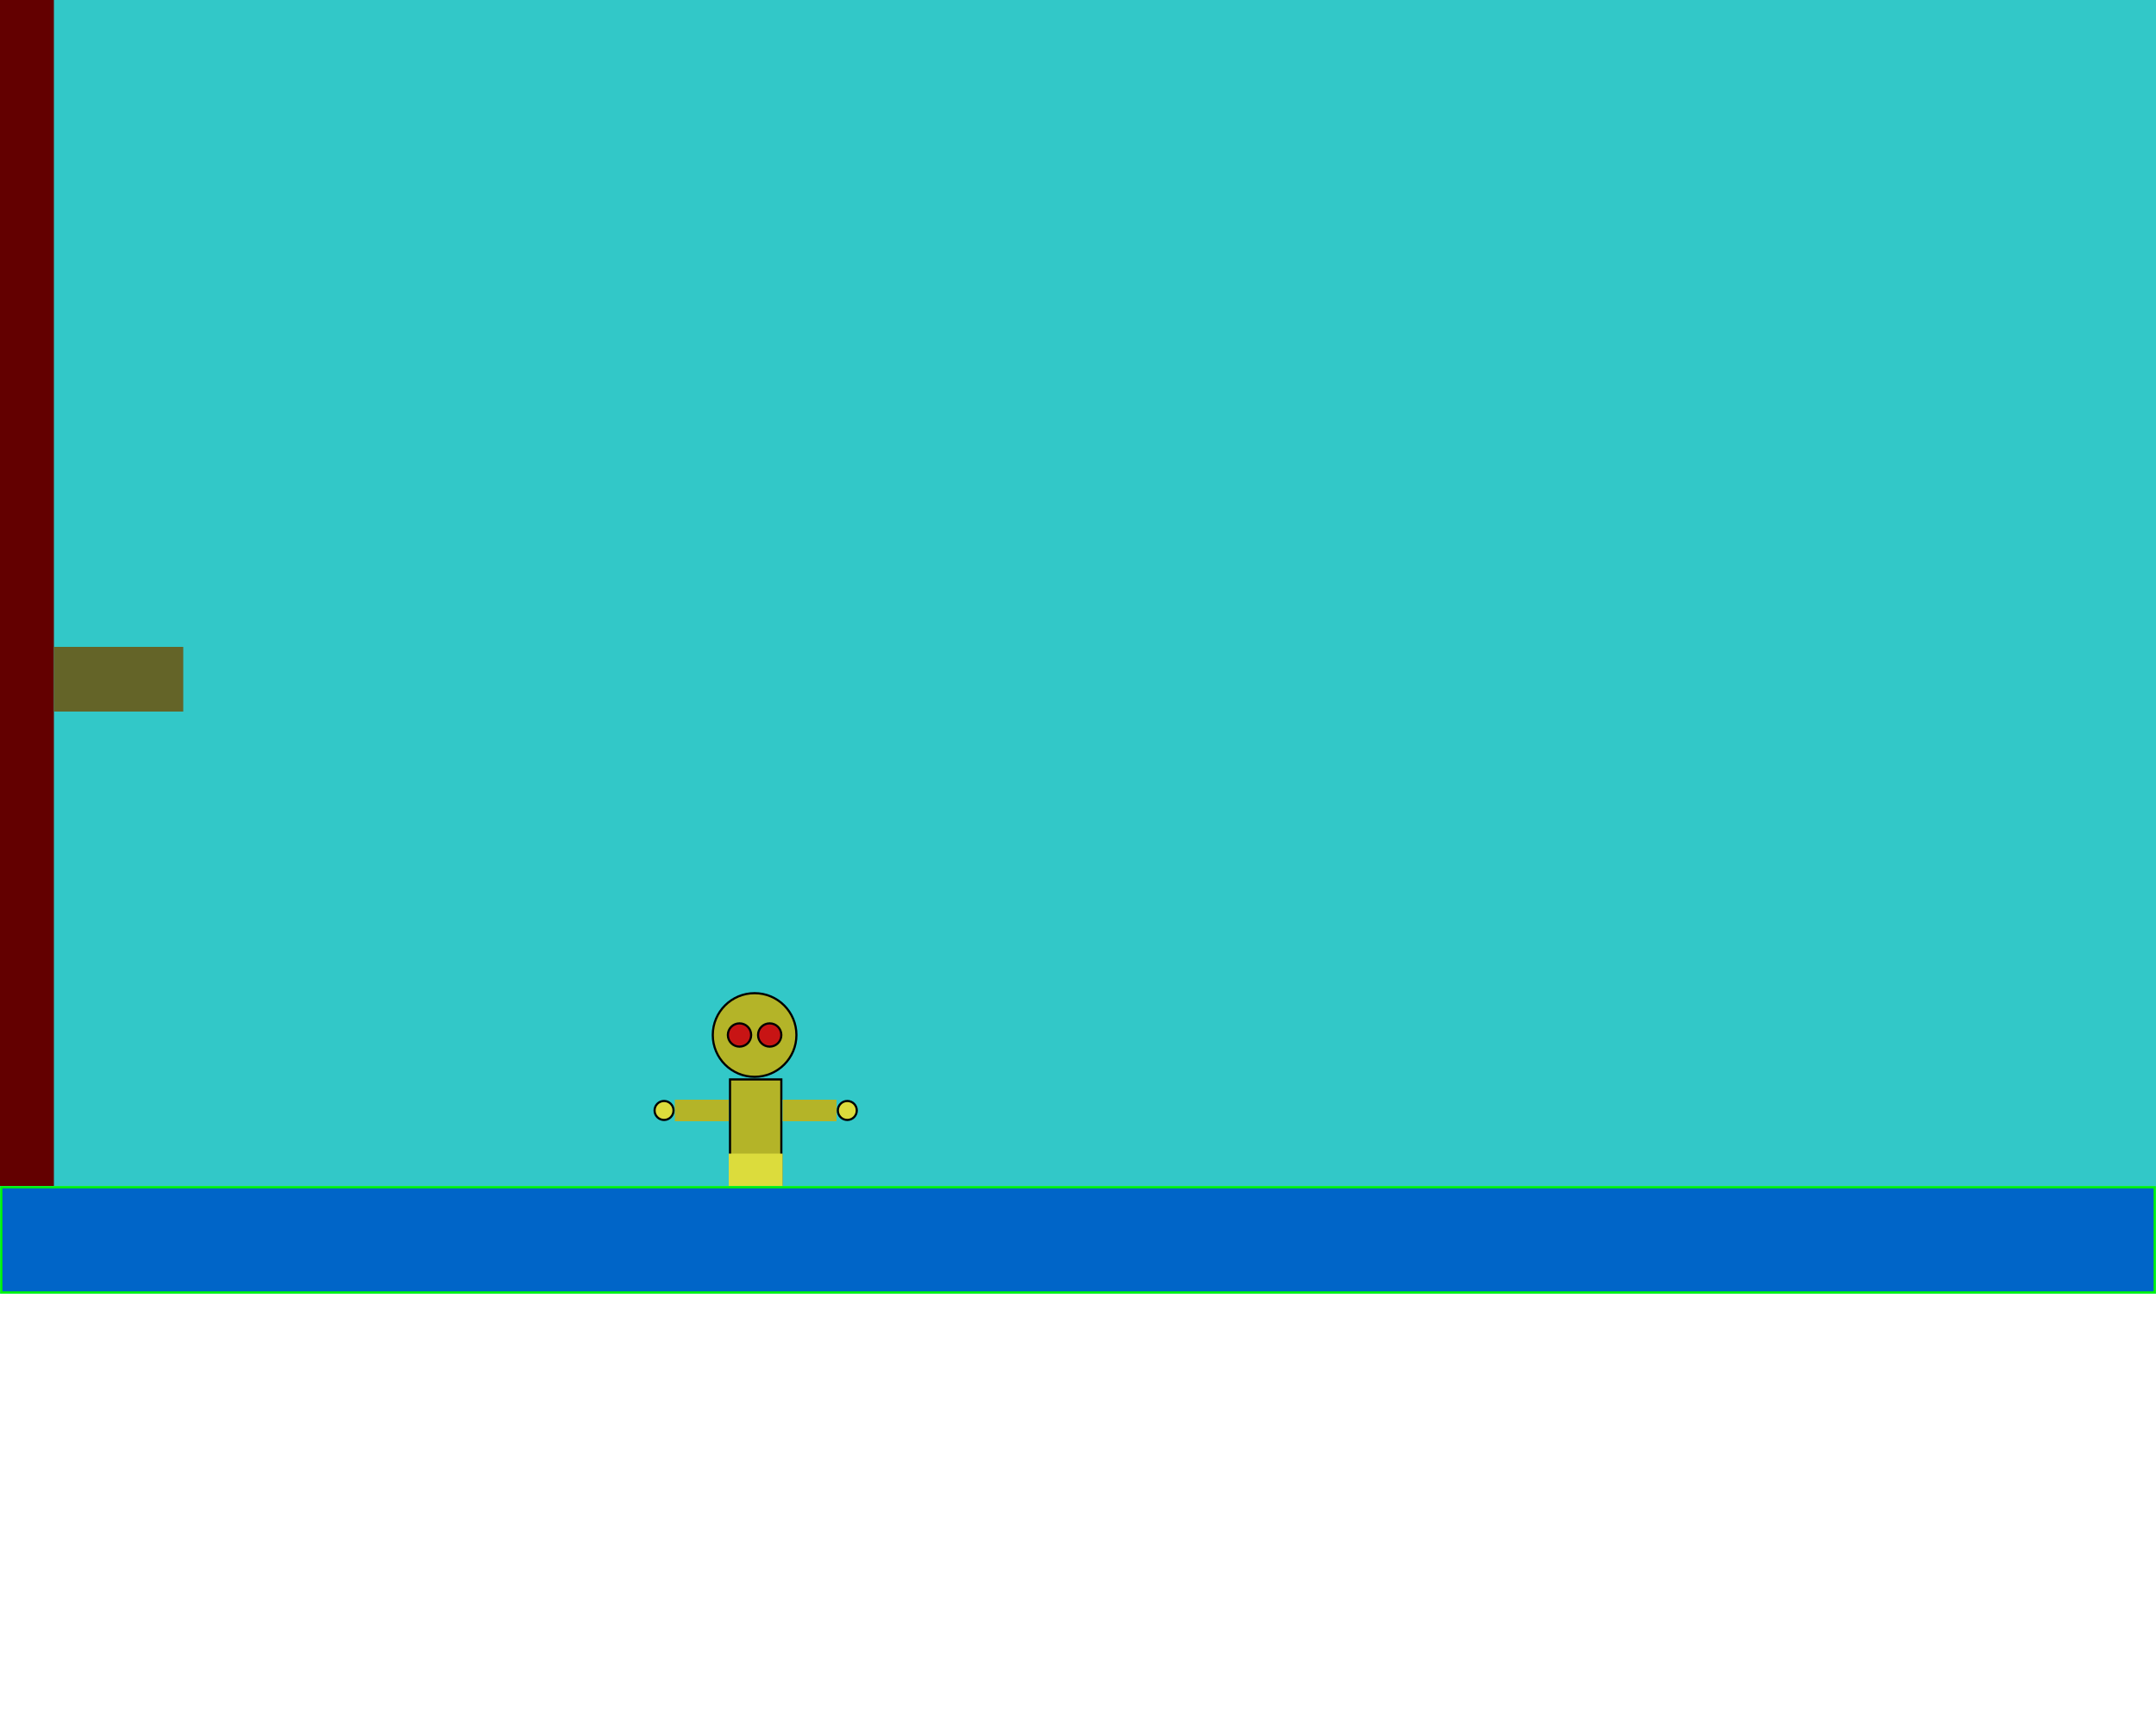
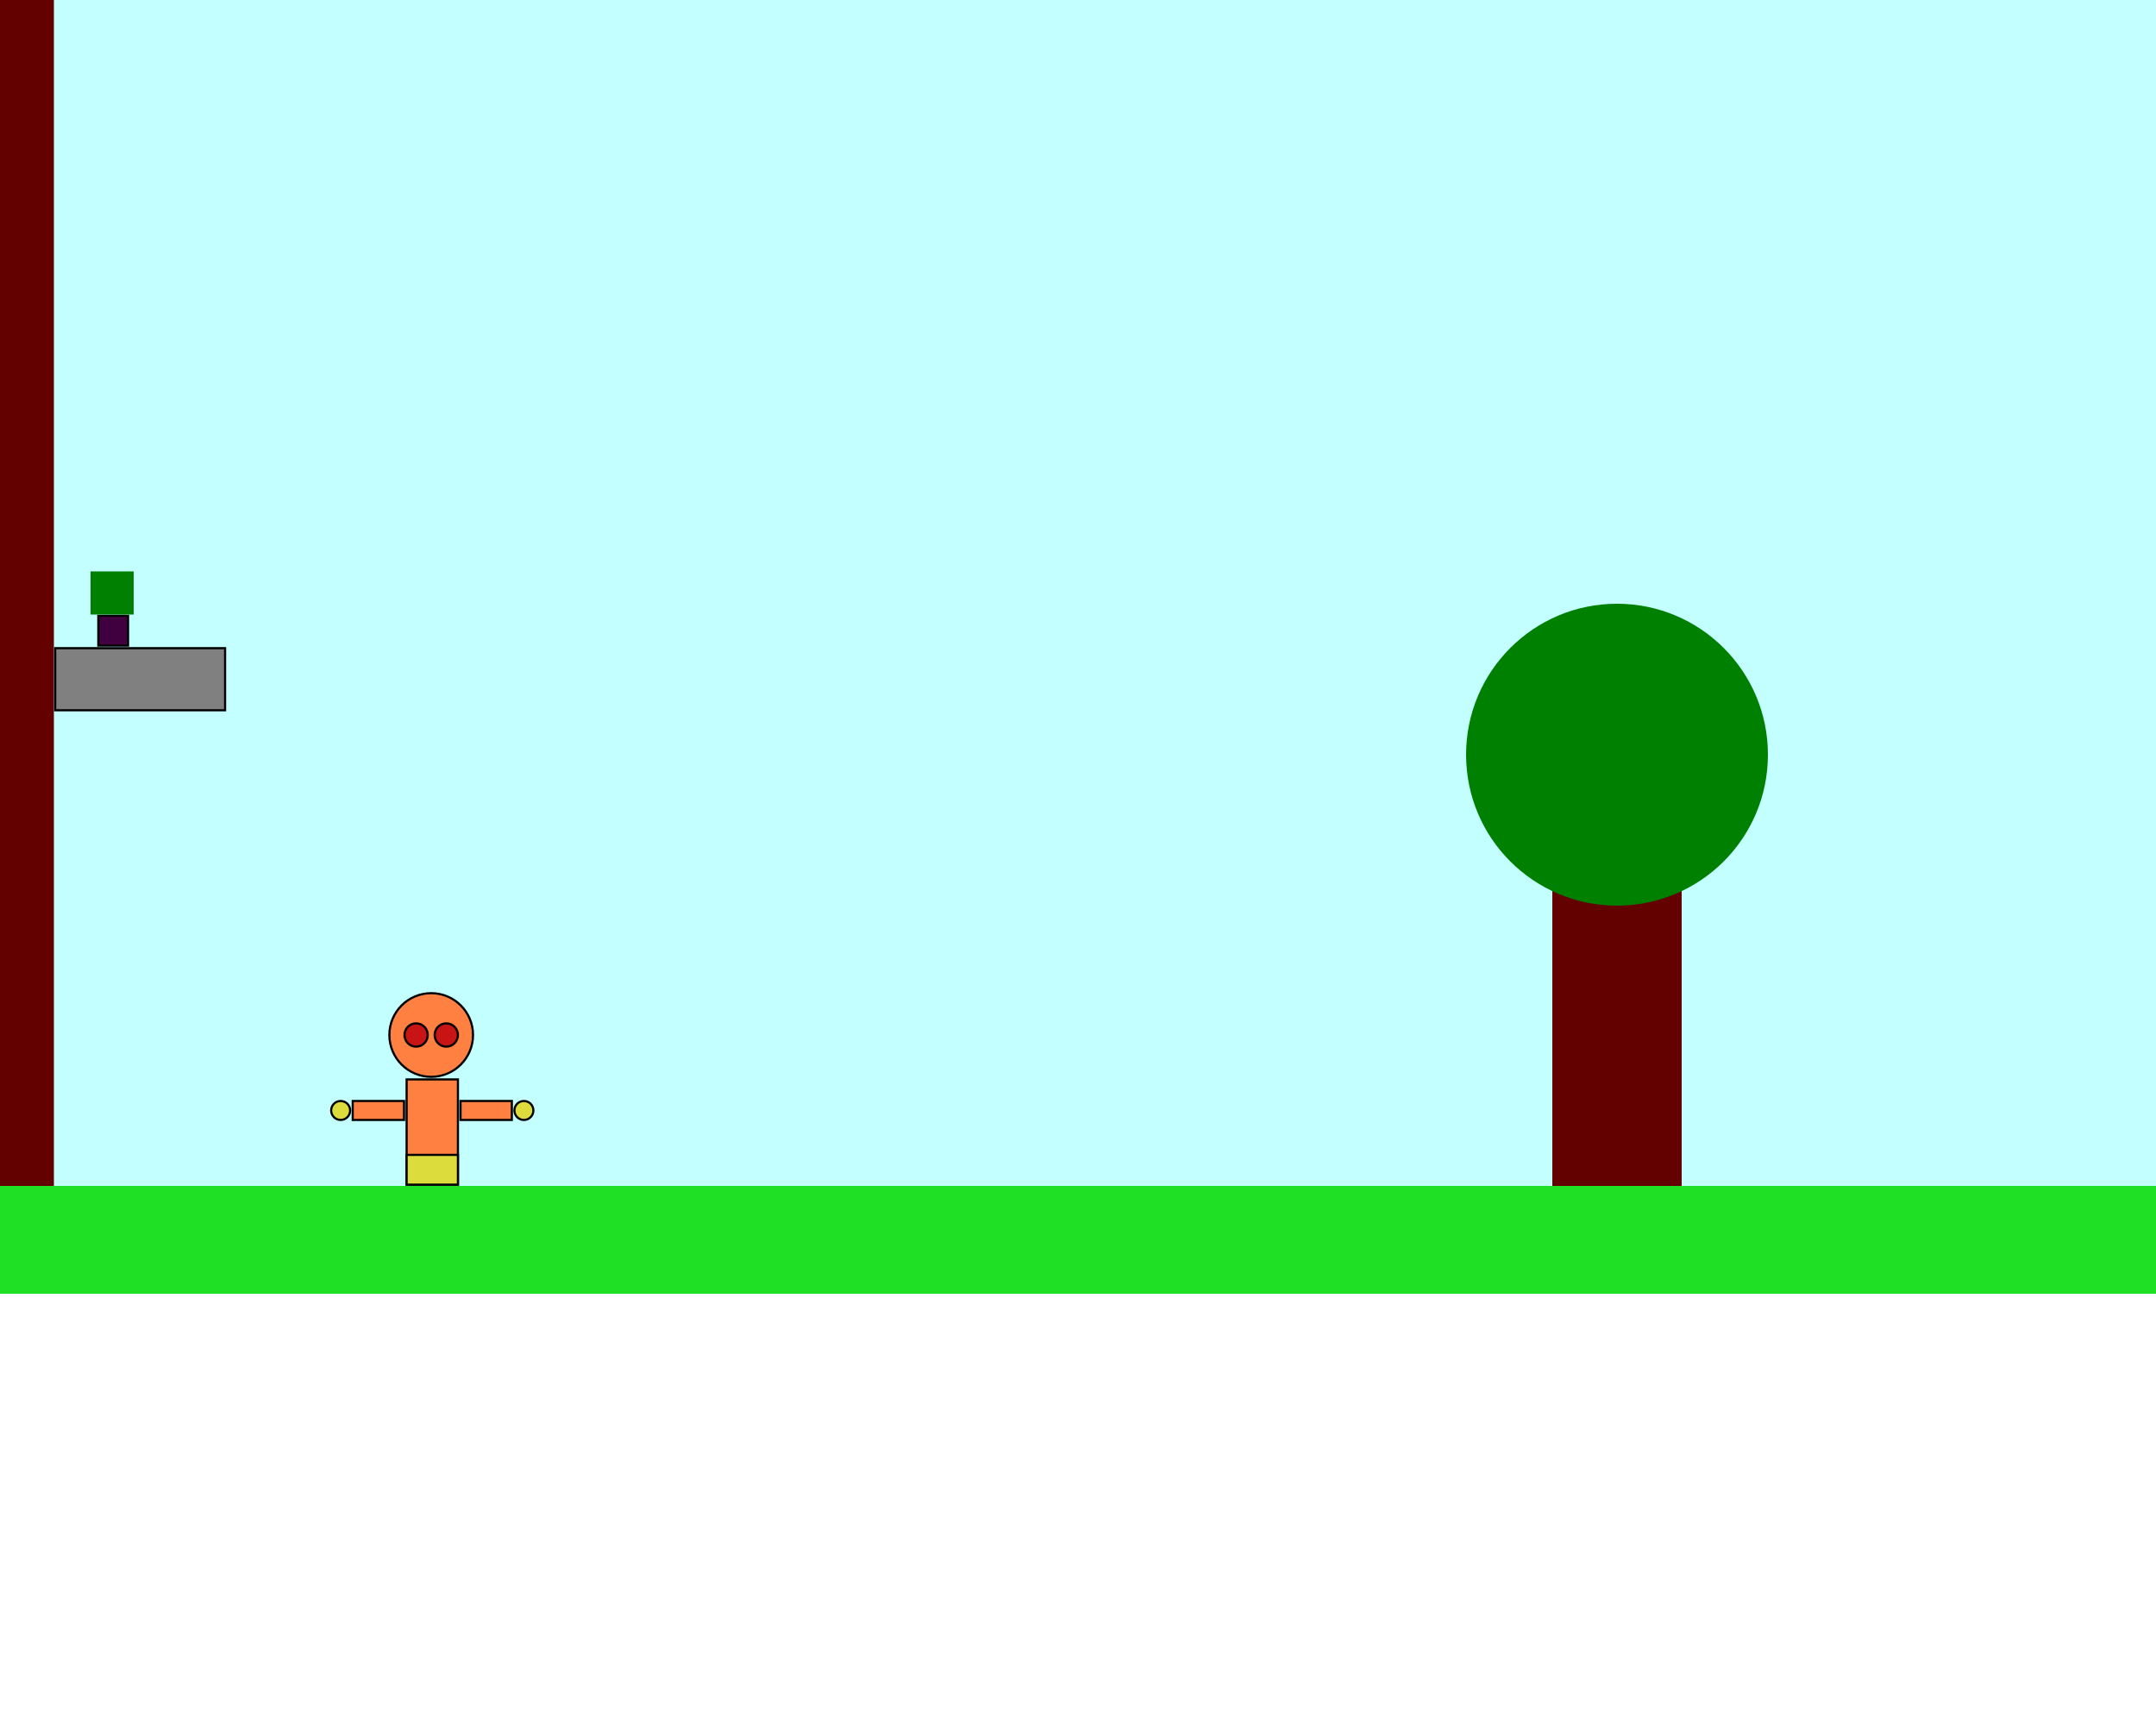
<svg xmlns="http://www.w3.org/2000/svg" version="1.1" width="1000" height="800">
-   <polygon points=" 0,0 0,600 1000,600 1000,0" style="fill:rgb(50,200,200)" />
-   <polygon points=" 0.6,550.6 0.6,599.4 999.4,599.4 999.4,550.6" style="fill:rgb(0,101,200);stroke:rgb(0,250,0);stroke-width:1" />
+   <polygon points=" 0,0 0,600 1000,600 1000,0" style="fill:rgb(196,255,255)" />
+   <polygon points=" 0,550 0,600 1000,600 1000,550" style="fill:rgb(31,224,36)" />
  <polygon points=" 0,0 0,550 25,550 25,0" style="fill:rgb(99,0,0)" />
-   <polygon points=" 25,300 25,330 85,330 85,300" style="fill:rgb(100,100,40)" />
-   <polygon points=" 338.6,500.6 338.6,549.4 362.4,549.4 362.4,500.6" style="fill:rgb(180,180,40);stroke:rgb(0,0,0);stroke-width:1" />
-   <circle cx="350" cy="480" r="19.4" fill="rgb(180,180,40)" />
-   <circle cx="350" cy="480" r="19.4" fill="none" stroke="rgb(0,0,0)" stroke-width="1" />
-   <circle cx="343" cy="480" r="5.4" fill="rgb(200,20,20)" />
-   <circle cx="343" cy="480" r="5.4" fill="none" stroke="rgb(0,0,0)" stroke-width="1" />
-   <circle cx="357" cy="480" r="5.4" fill="rgb(200,20,20)" />
-   <circle cx="357" cy="480" r="5.4" fill="none" stroke="rgb(0,0,0)" stroke-width="1" />
-   <polygon points=" 363,510 363,520 388,520 388,510" style="fill:rgb(180,180,40)" />
-   <circle cx="393" cy="515" r="4.4" fill="rgb(220,220,60)" />
-   <circle cx="393" cy="515" r="4.4" fill="none" stroke="rgb(0,0,0)" stroke-width="1" />
-   <polygon points=" 313,510 313,520 338,520 338,510" style="fill:rgb(180,180,40)" />
-   <circle cx="308" cy="515" r="4.4" fill="rgb(220,220,60)" />
-   <circle cx="308" cy="515" r="4.4" fill="none" stroke="rgb(0,0,0)" stroke-width="1" />
-   <polygon points=" 338,535 338,550 363,550 363,535" style="fill:rgb(220,220,60)" />
+   <polygon points=" 25.6,300.6 25.6,329.4 104.4,329.4 104.4,300.6" style="fill:rgb(128,128,128);stroke:rgb(0,0,0);stroke-width:1" />
+   <polygon points=" 45.6,285.6 45.6,299.4 59.4,299.4 59.4,285.6" style="fill:rgb(64,0,64);stroke:rgb(0,0,0);stroke-width:1" />
+   <polygon points=" 42,265 42,285 62,285 62,265" style="fill:rgb(0,128,0)" />
+   <polygon points=" 720,400 720,550 780,550 780,400" style="fill:rgb(99,0,0)" />
+   <circle cx="750" cy="350" r="70" fill="rgb(0,128,0)" />
+   <polygon points=" 188.6,500.6 188.6,549.4 212.4,549.4 212.4,500.6" style="fill:rgb(255,128,64);stroke:rgb(0,0,0);stroke-width:1" />
+   <circle cx="200" cy="480" r="19.4" fill="rgb(255,128,64)" />
+   <circle cx="200" cy="480" r="19.4" fill="none" stroke="rgb(0,0,0)" stroke-width="1" />
+   <circle cx="193" cy="480" r="5.4" fill="rgb(200,20,20)" />
+   <circle cx="193" cy="480" r="5.4" fill="none" stroke="rgb(0,0,0)" stroke-width="1" />
+   <circle cx="207" cy="480" r="5.4" fill="rgb(200,20,20)" />
+   <circle cx="207" cy="480" r="5.4" fill="none" stroke="rgb(0,0,0)" stroke-width="1" />
+   <polygon points=" 213.6,510.6 213.6,519.4 237.4,519.4 237.4,510.6" style="fill:rgb(255,128,64);stroke:rgb(0,0,0);stroke-width:1" />
+   <circle cx="243" cy="515" r="4.4" fill="rgb(220,220,60)" />
+   <circle cx="243" cy="515" r="4.4" fill="none" stroke="rgb(0,0,0)" stroke-width="1" />
+   <polygon points=" 163.6,510.6 163.6,519.4 187.4,519.4 187.4,510.6" style="fill:rgb(255,128,64);stroke:rgb(0,0,0);stroke-width:1" />
+   <circle cx="158" cy="515" r="4.4" fill="rgb(220,220,60)" />
+   <circle cx="158" cy="515" r="4.4" fill="none" stroke="rgb(0,0,0)" stroke-width="1" />
+   <polygon points=" 188.6,535.6 188.6,549.4 212.4,549.4 212.4,535.6" style="fill:rgb(220,220,60);stroke:rgb(0,0,0);stroke-width:1" />
</svg>
